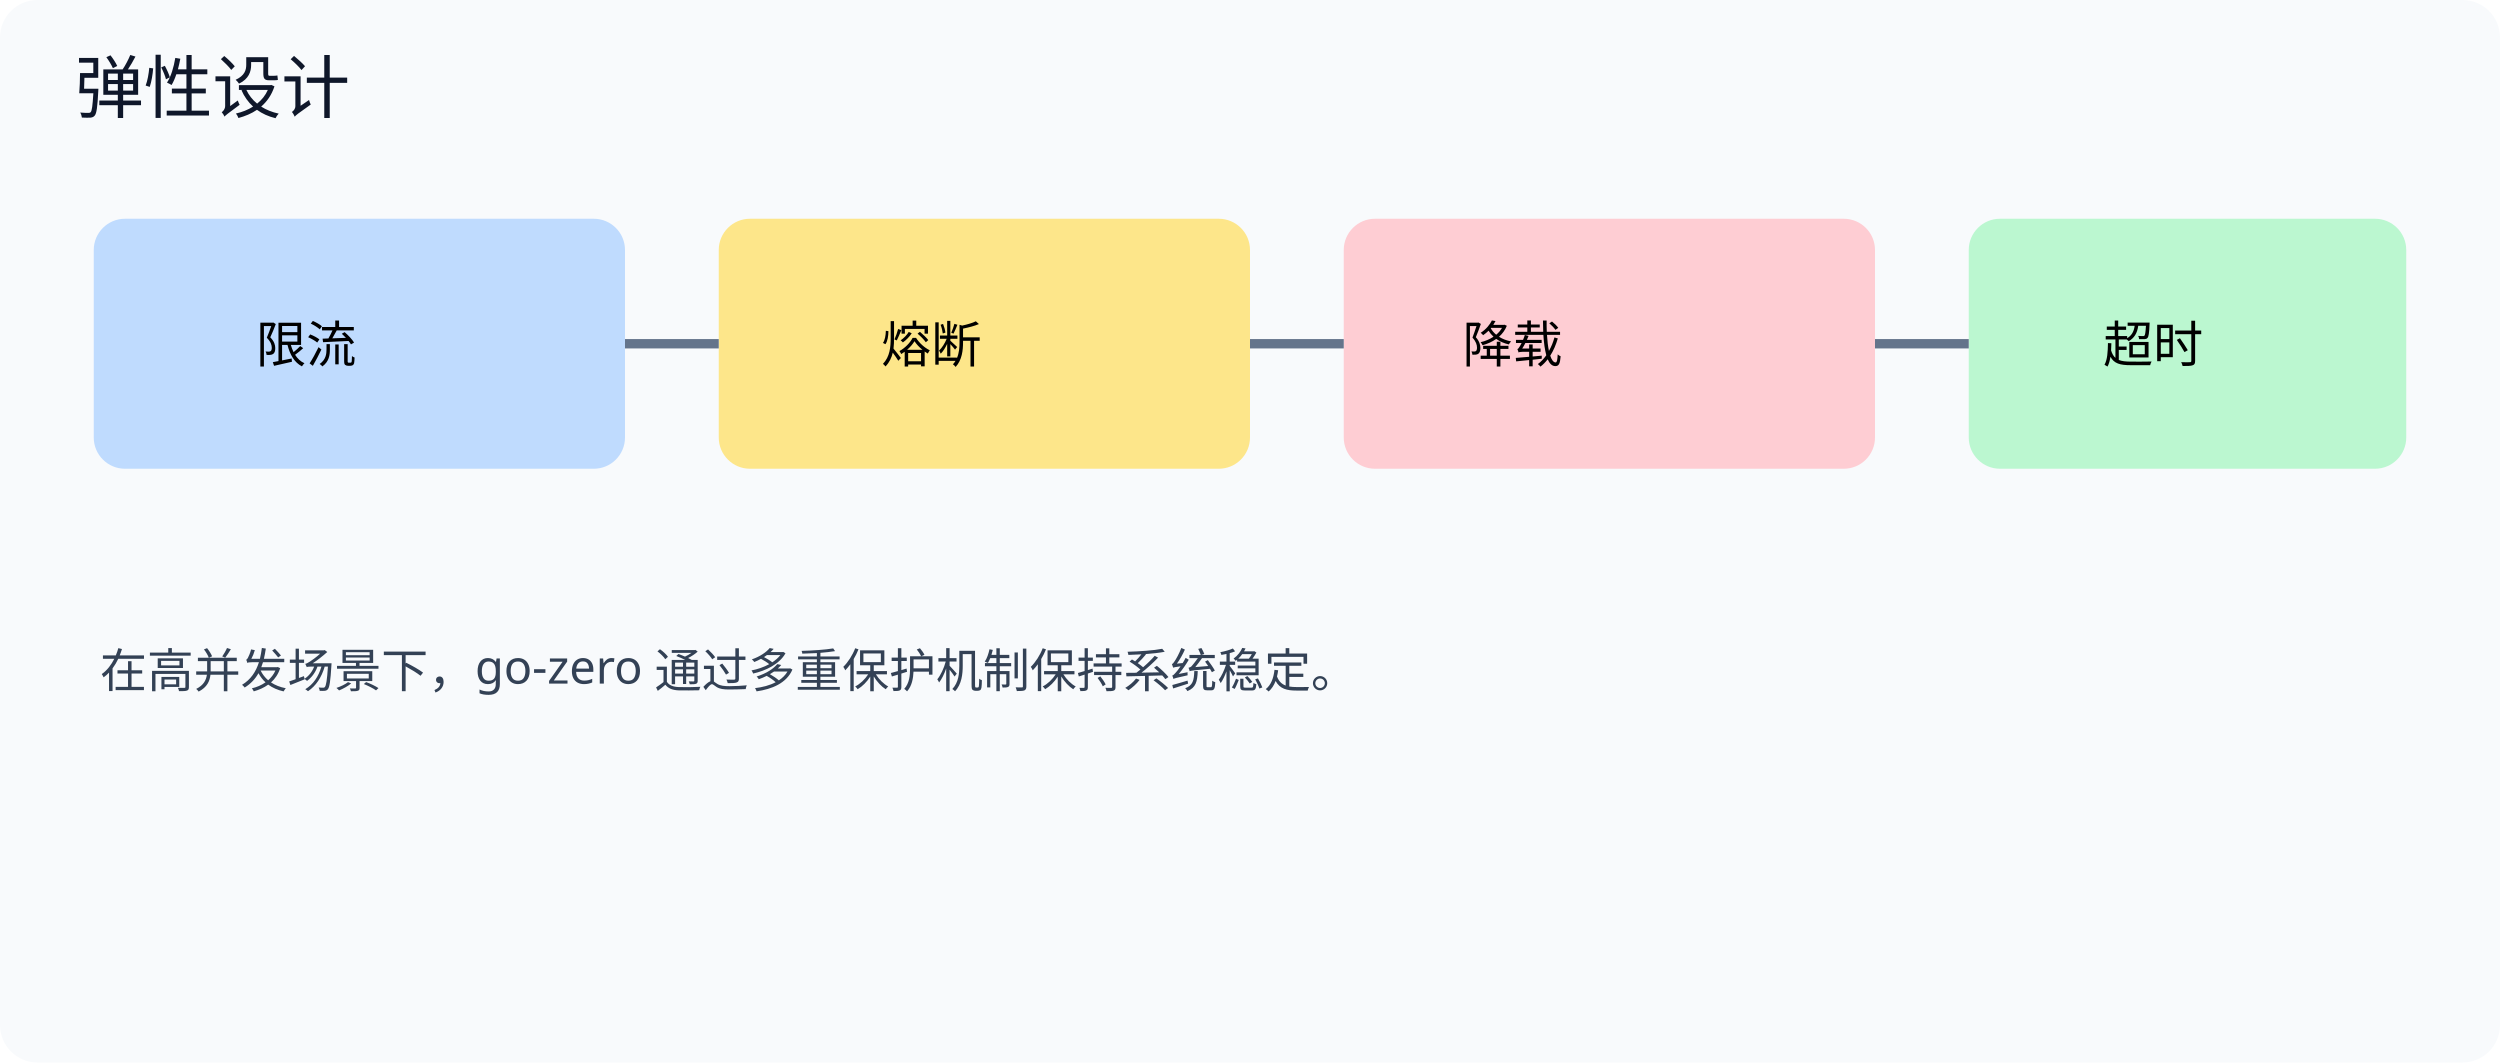
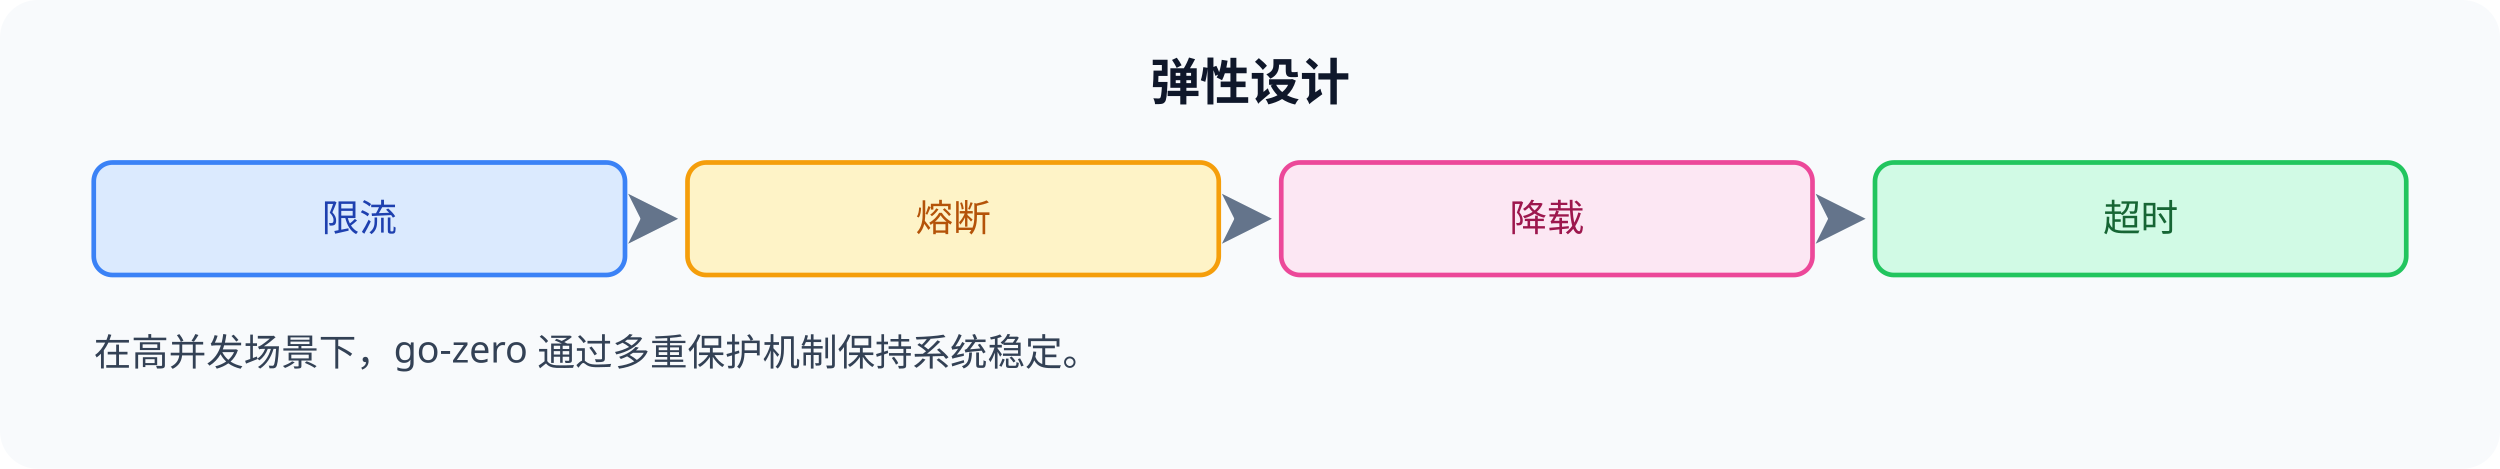
- <svg xmlns="http://www.w3.org/2000/svg" viewBox="0 0 800 340">
-   <rect width="800" height="340" rx="12" fill="#f8fafc" />
-   <text x="24" y="36" font-size="22" font-family="PingFang SC, Microsoft YaHei, system-ui" fill="#0f172a">弹性设计</text>
-   <rect x="30" y="70" width="170" height="80" rx="10" fill="#bfdbfe" />
-   <rect x="230" y="70" width="170" height="80" rx="10" fill="#fde68a" />
-   <rect x="430" y="70" width="170" height="80" rx="10" fill="#fecdd3" />
-   <rect x="630" y="70" width="140" height="80" rx="10" fill="#bbf7d0" />
-   <text x="82" y="116" font-size="16" font-family="PingFang SC, Microsoft YaHei, system-ui">限流</text>
-   <text x="282" y="116" font-size="16" font-family="PingFang SC, Microsoft YaHei, system-ui">熔断</text>
-   <text x="468" y="116" font-size="16" font-family="PingFang SC, Microsoft YaHei, system-ui">降载</text>
-   <text x="673" y="116" font-size="16" font-family="PingFang SC, Microsoft YaHei, system-ui">超时</text>
-   <path d="M200 110h30M400 110h30M600 110h30" stroke="#64748b" stroke-width="3" />
-   <text x="32" y="220" font-size="15" font-family="PingFang SC, Microsoft YaHei, system-ui" fill="#334155">在高并发场景下，go-zero 通过多重保护机制保持系统稳定。</text>
+ <svg xmlns="http://www.w3.org/2000/svg" viewBox="0 0 800 150" width="800">
+   <defs>
+     <marker id="arrow" markerWidth="8" markerHeight="8" refX="6" refY="4" orient="auto">
+       <path d="M0,0 L8,4 L0,8 L2,4 z" fill="#64748b" />
+     </marker>
+   </defs>
+   <rect width="800" height="150" rx="12" fill="#f8fafc" />
+   <text x="400" y="32" font-size="16" font-weight="600" text-anchor="middle" font-family="PingFang SC, Microsoft YaHei, system-ui, sans-serif" fill="#0f172a">弹性设计</text>
+   <rect x="30" y="52" width="170" height="36" rx="6" fill="#dbeafe" stroke="#3b82f6" stroke-width="1.5" />
+   <text x="115" y="74" font-size="12" text-anchor="middle" font-family="PingFang SC, Microsoft YaHei, system-ui, sans-serif" fill="#1e40af">限流</text>
+   <path d="M205,70 Q209,70 213,70" stroke="#64748b" stroke-width="2" fill="none" marker-end="url(#arrow)" />
+   <rect x="220" y="52" width="170" height="36" rx="6" fill="#fef3c7" stroke="#f59e0b" stroke-width="1.5" />
+   <text x="305" y="74" font-size="12" text-anchor="middle" font-family="PingFang SC, Microsoft YaHei, system-ui, sans-serif" fill="#b45309">熔断</text>
+   <path d="M395,70 Q399,70 403,70" stroke="#64748b" stroke-width="2" fill="none" marker-end="url(#arrow)" />
+   <rect x="410" y="52" width="170" height="36" rx="6" fill="#fce7f3" stroke="#ec4899" stroke-width="1.5" />
+   <text x="495" y="74" font-size="12" text-anchor="middle" font-family="PingFang SC, Microsoft YaHei, system-ui, sans-serif" fill="#9d174d">降载</text>
+   <path d="M585,70 Q589,70 593,70" stroke="#64748b" stroke-width="2" fill="none" marker-end="url(#arrow)" />
+   <rect x="600" y="52" width="170" height="36" rx="6" fill="#d1fae5" stroke="#22c55e" stroke-width="1.5" />
+   <text x="685" y="74" font-size="12" text-anchor="middle" font-family="PingFang SC, Microsoft YaHei, system-ui, sans-serif" fill="#166534">超时</text>
+   <text x="30" y="117" font-size="12" font-family="PingFang SC, Microsoft YaHei, system-ui, sans-serif" fill="#334155">在高并发场景下，go-zero 通过多重保护机制保持系统稳定。</text>
</svg>
